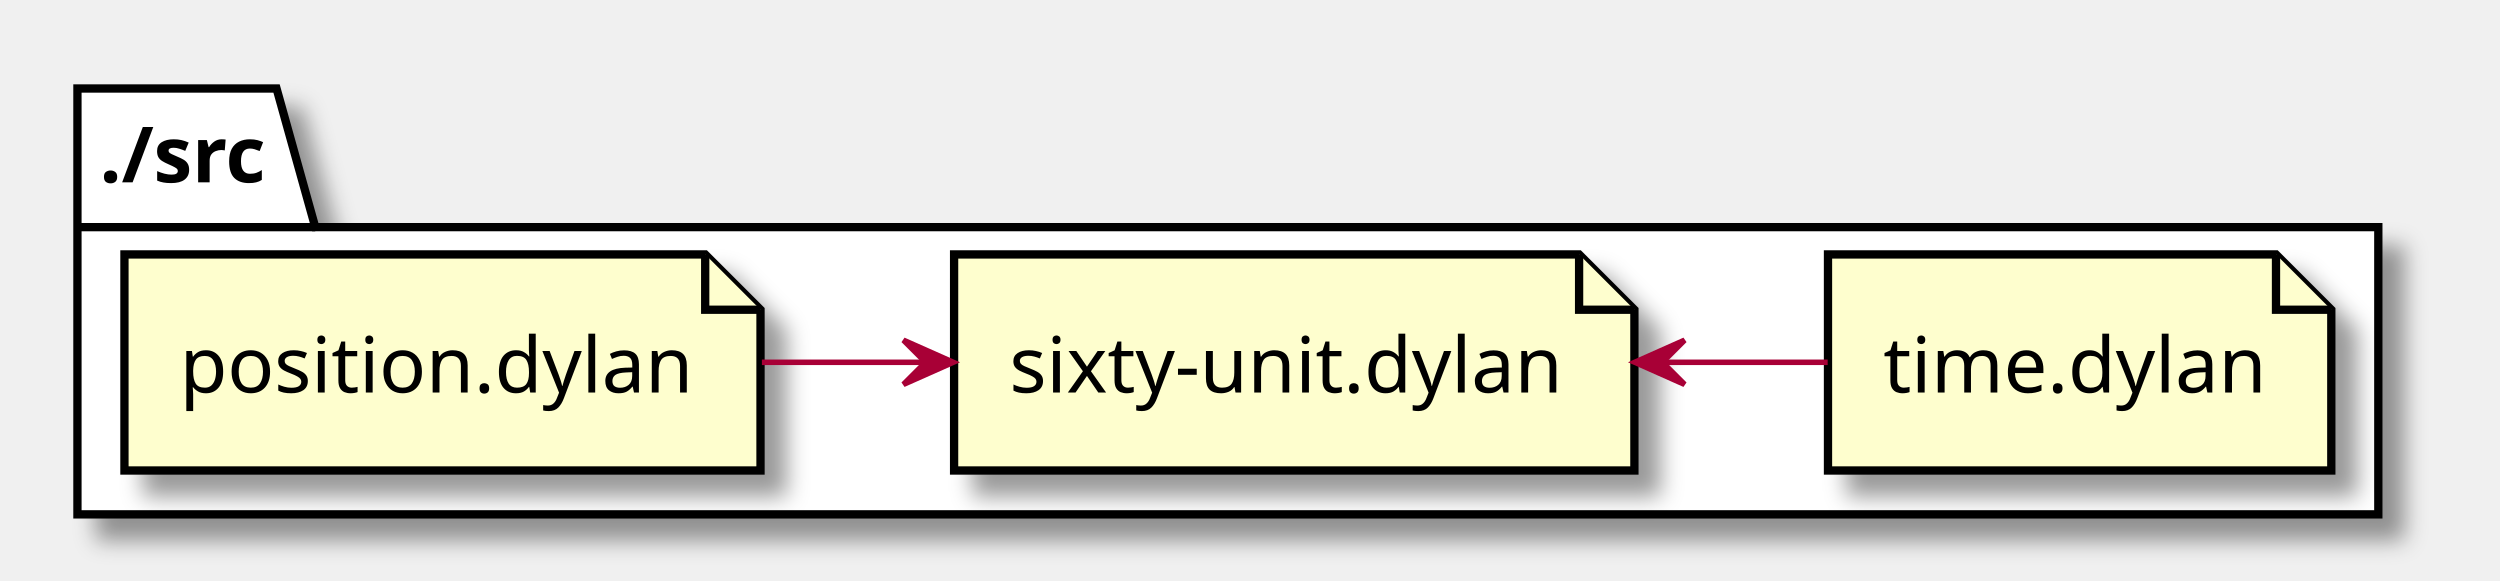
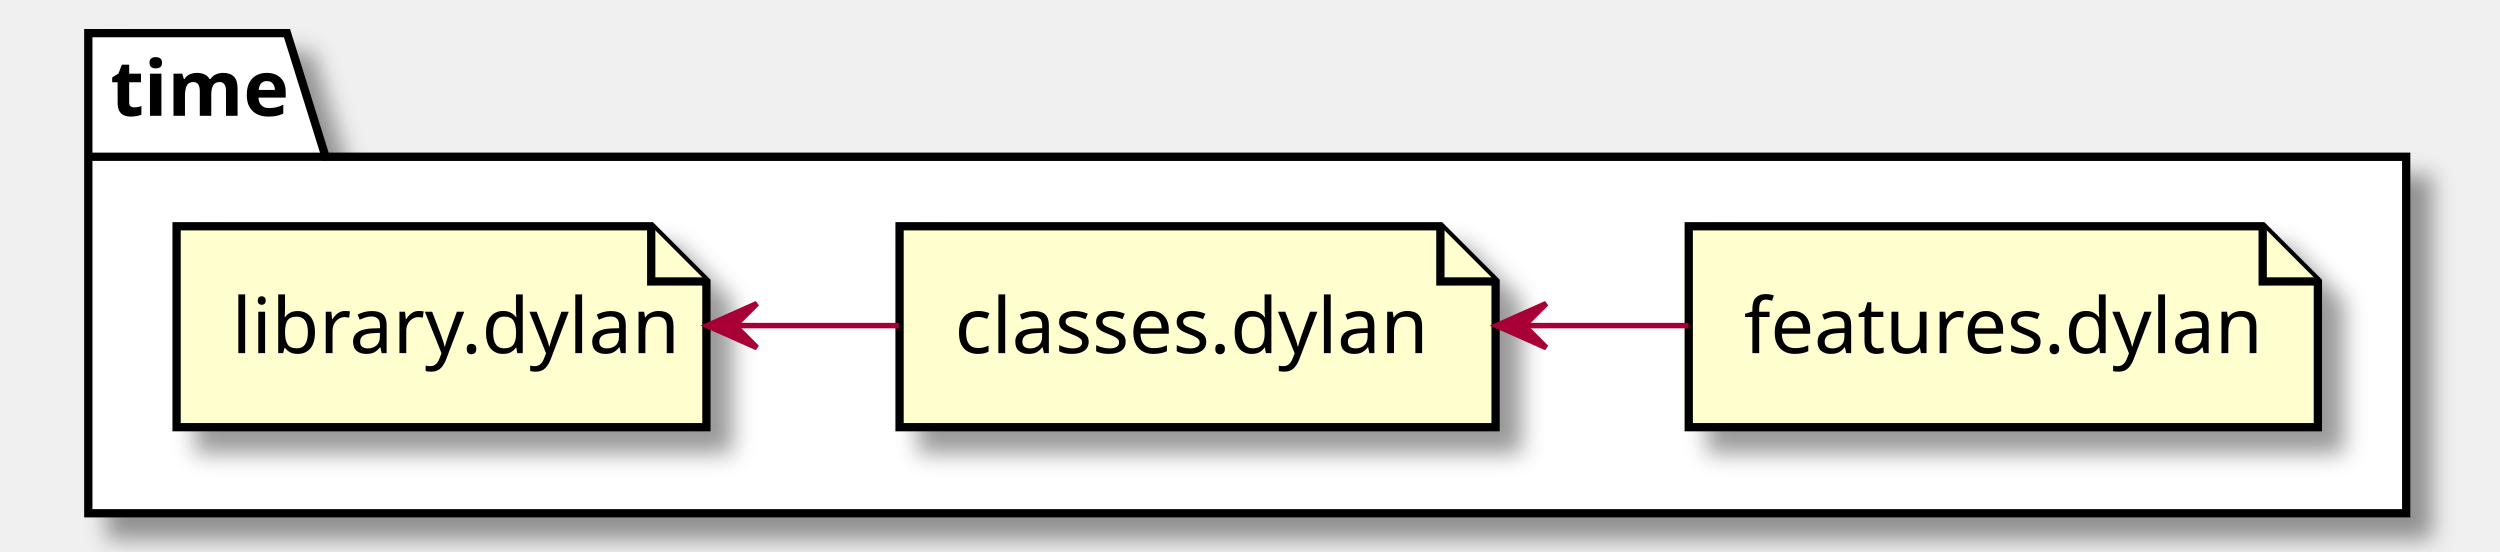
- <svg xmlns="http://www.w3.org/2000/svg" contentScriptType="application/ecmascript" contentStyleType="text/css" height="105px" preserveAspectRatio="none" style="width:452px;height:105px;" version="1.1" viewBox="0 0 452 105" width="452px" zoomAndPan="magnify">
+ <svg xmlns="http://www.w3.org/2000/svg" contentScriptType="application/ecmascript" contentStyleType="text/css" height="100px" preserveAspectRatio="none" style="width:453px;height:100px;background:#FFFFFF;" version="1.1" viewBox="0 0 453 100" width="453px" zoomAndPan="magnify">
  <defs>
-     <filter height="300%" id="fa1w7bt2jklg6" width="300%" x="-1" y="-1">
+     <filter height="300%" id="f1jvjhlz2oqg7x" width="300%" x="-1" y="-1">
      <feGaussianBlur result="blurOut" stdDeviation="2.0" />
      <feColorMatrix in="blurOut" result="blurOut2" type="matrix" values="0 0 0 0 0 0 0 0 0 0 0 0 0 0 0 0 0 0 .4 0" />
      <feOffset dx="4.0" dy="4.0" in="blurOut2" result="blurOut3" />
      <feBlend in="SourceGraphic" in2="blurOut3" mode="normal" />
    </filter>
  </defs>
  <g>
-     <polygon fill="#FFFFFF" filter="url(#fa1w7bt2jklg6)" points="14,16,50,16,57,41.068,430,41.068,430,93,14,93,14,16" style="stroke: #000000; stroke-width: 1.5;" />
-     <line style="stroke: #000000; stroke-width: 1.5;" x1="14" x2="57" y1="41.068" y2="41.068" />
-     <text fill="#000000" font-family="sans-serif" font-size="14" font-weight="bold" lengthAdjust="spacingAndGlyphs" textLength="30" x="18" y="32.966">./src</text>
-     <polygon fill="#FEFECE" filter="url(#fa1w7bt2jklg6)" points="172.5,46,172.5,85.068,295.5,85.068,295.5,56,285.5,46,172.5,46" style="stroke: #000000; stroke-width: 1.5;" />
-     <path d="M285.5,46 L285.5,56 L295.5,56 " fill="#FEFECE" style="stroke: #000000; stroke-width: 1.5;" />
-     <text fill="#000000" font-family="sans-serif" font-size="14" lengthAdjust="spacingAndGlyphs" textLength="103" x="182.5" y="70.966">sixty-unit.dylan</text>
-     <polygon fill="#FEFECE" filter="url(#fa1w7bt2jklg6)" points="330.5,46,330.5,85.068,421.5,85.068,421.5,56,411.5,46,330.5,46" style="stroke: #000000; stroke-width: 1.5;" />
-     <path d="M411.5,46 L411.5,56 L421.5,56 " fill="#FEFECE" style="stroke: #000000; stroke-width: 1.5;" />
-     <text fill="#000000" font-family="sans-serif" font-size="14" lengthAdjust="spacingAndGlyphs" textLength="71" x="340.5" y="70.966">time.dylan</text>
-     <polygon fill="#FEFECE" filter="url(#fa1w7bt2jklg6)" points="22.5,46,22.5,85.068,137.5,85.068,137.5,56,127.5,46,22.5,46" style="stroke: #000000; stroke-width: 1.5;" />
-     <path d="M127.5,46 L127.5,56 L137.5,56 " fill="#FEFECE" style="stroke: #000000; stroke-width: 1.5;" />
-     <text fill="#000000" font-family="sans-serif" font-size="14" lengthAdjust="spacingAndGlyphs" textLength="95" x="32.5" y="70.966">position.dylan</text>
-     <path d="M300.747,65.5 C310.646,65.5 320.545,65.5 330.444,65.5 " fill="none" id="sixty&lt;-time" style="stroke: #A80036; stroke-width: 1.0;" />
-     <polygon fill="#A80036" points="295.57,65.5,304.57,69.5,300.57,65.5,304.57,61.5,295.57,65.5" style="stroke: #A80036; stroke-width: 1.0;" />
-     <path d="M137.75,65.5 C147.569,65.5 157.387,65.5 167.205,65.5 " fill="none" id="position-&gt;sixty" style="stroke: #A80036; stroke-width: 1.0;" />
-     <polygon fill="#A80036" points="172.34,65.5,163.34,61.5,167.34,65.5,163.34,69.5,172.34,65.5" style="stroke: #A80036; stroke-width: 1.0;" />
+     <polygon fill="#FFFFFF" filter="url(#f1jvjhlz2oqg7x)" points="16,6,52,6,59,28.406,436,28.406,436,93,16,93,16,6" style="stroke:#000000;stroke-width:1.5;" />
+     <line style="stroke:#000000;stroke-width:1.5;" x1="16" x2="59" y1="28.406" y2="28.406" />
+     <text fill="#000000" font-family="sans-serif" font-size="14" font-weight="bold" lengthAdjust="spacing" textLength="30" x="20" y="20.988">time</text>
+     <polygon fill="#FEFECE" filter="url(#f1jvjhlz2oqg7x)" points="163,41,163,77.406,271,77.406,271,51,261,41,163,41" style="stroke:#000000;stroke-width:1.5;" />
+     <path d="M261,41 L261,51 L271,51 " fill="#FEFECE" style="stroke:#000000;stroke-width:1.5;" />
+     <text fill="#000000" font-family="sans-serif" font-size="14" lengthAdjust="spacing" textLength="88" x="173" y="63.988">classes.dylan</text>
+     <polygon fill="#FEFECE" filter="url(#f1jvjhlz2oqg7x)" points="306,41,306,77.406,420,77.406,420,51,410,41,306,41" style="stroke:#000000;stroke-width:1.5;" />
+     <path d="M410,41 L410,51 L420,51 " fill="#FEFECE" style="stroke:#000000;stroke-width:1.5;" />
+     <text fill="#000000" font-family="sans-serif" font-size="14" lengthAdjust="spacing" textLength="94" x="316" y="63.988">features.dylan</text>
+     <polygon fill="#FEFECE" filter="url(#f1jvjhlz2oqg7x)" points="32,41,32,77.406,128,77.406,128,51,118,41,32,41" style="stroke:#000000;stroke-width:1.5;" />
+     <path d="M118,41 L118,51 L128,51 " fill="#FEFECE" style="stroke:#000000;stroke-width:1.5;" />
+     <text fill="#000000" font-family="sans-serif" font-size="14" lengthAdjust="spacing" textLength="76" x="42" y="63.988">library.dylan</text>
+     <path d="M133.32,59 C143.17,59 153.02,59 162.87,59 " fill="none" id="library-backto-classes" style="stroke:#A80036;stroke-width:1.0;" />
+     <polygon fill="#A80036" points="128.16,59,137.16,63,133.16,59,137.16,55,128.16,59" style="stroke:#A80036;stroke-width:1.0;" />
+     <path d="M276.34,59 C286.22,59 296.1,59 305.97,59 " fill="none" id="classes-backto-features" style="stroke:#A80036;stroke-width:1.0;" />
+     <polygon fill="#A80036" points="271.18,59,280.18,63,276.18,59,280.18,55,271.18,59" style="stroke:#A80036;stroke-width:1.0;" />
  </g>
</svg>
